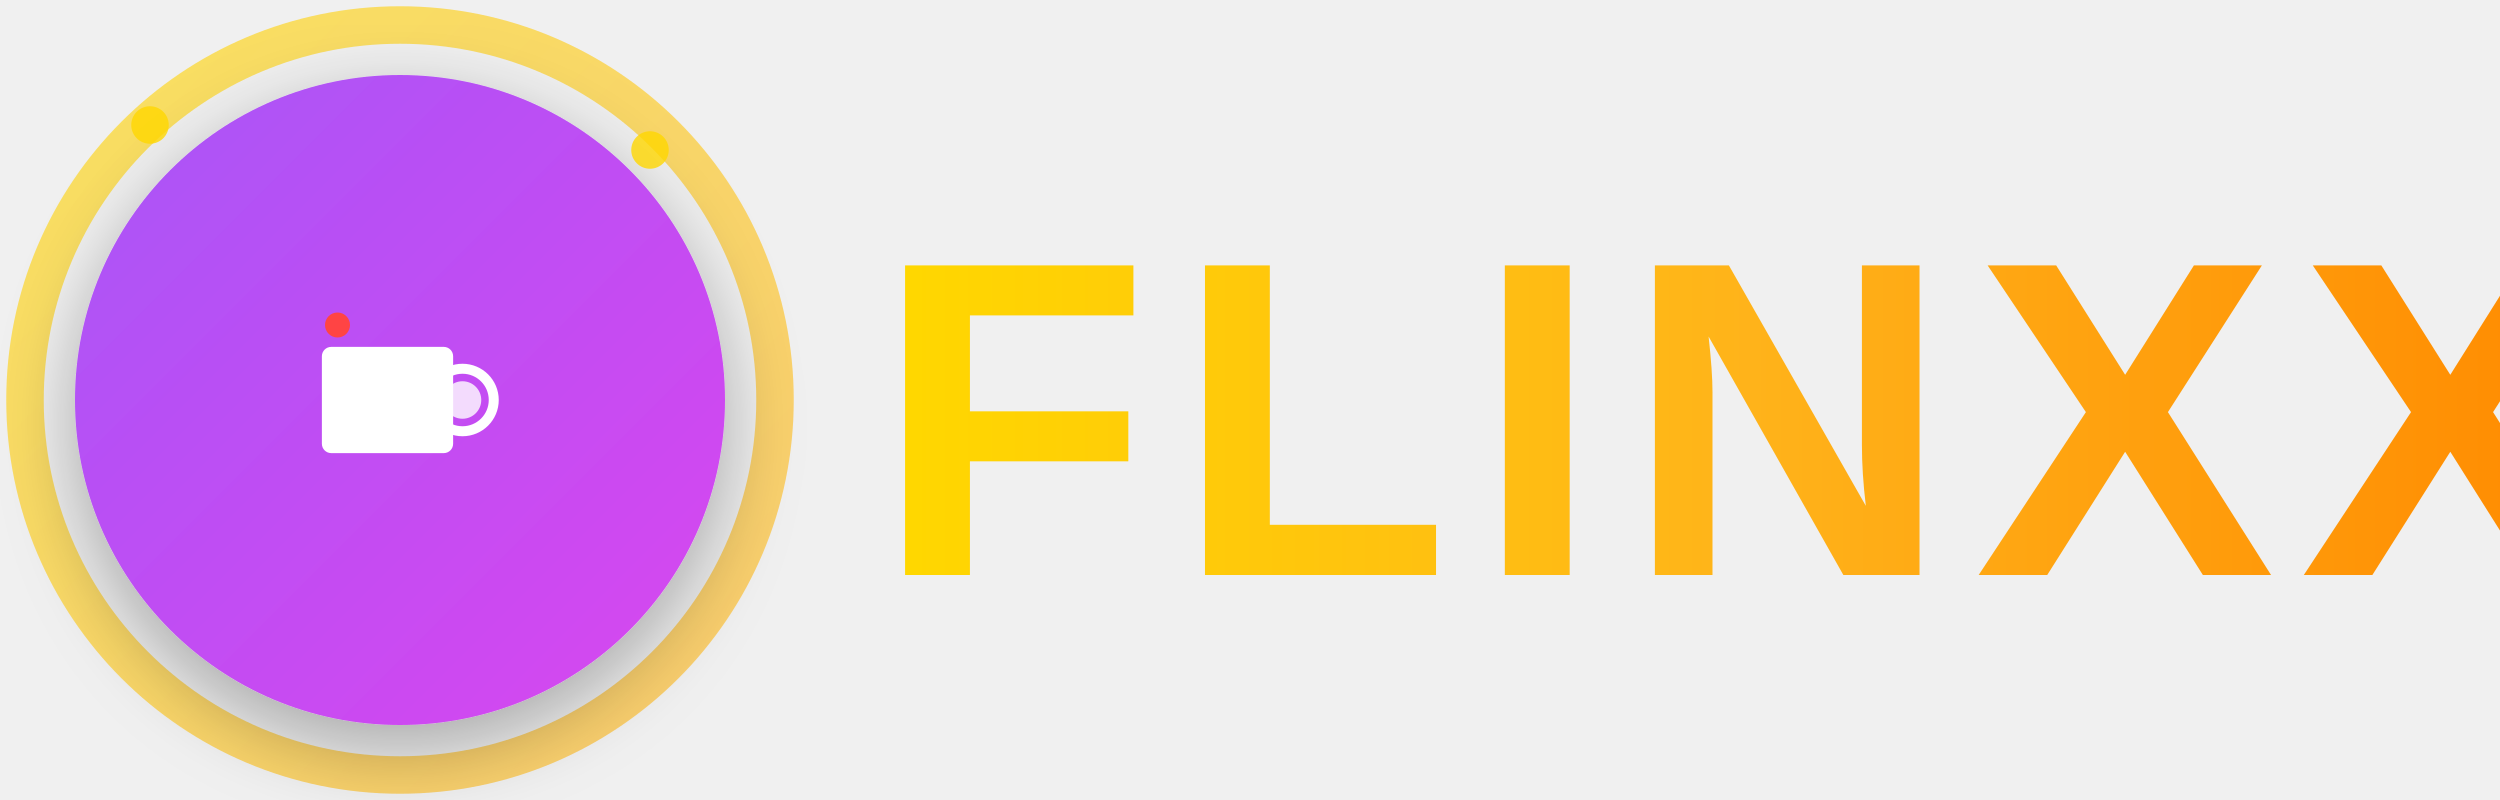
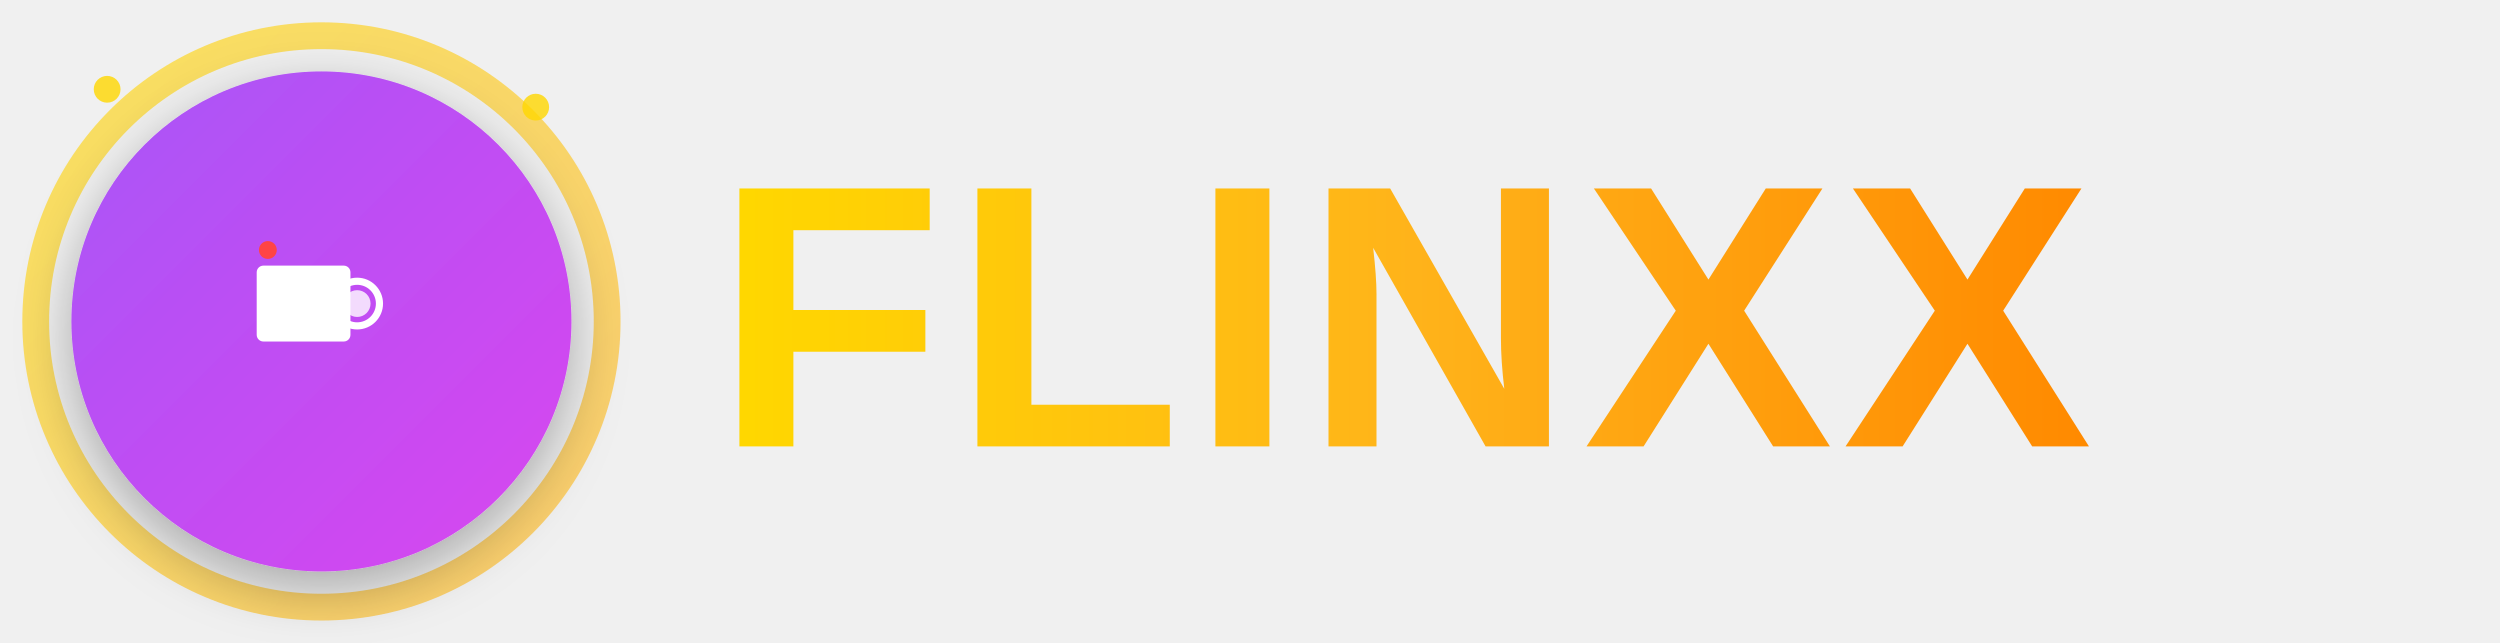
- <svg xmlns="http://www.w3.org/2000/svg" width="200" height="64" viewBox="0 0 200 64" fill="none">
+ <svg xmlns="http://www.w3.org/2000/svg" width="280" height="72" viewBox="0 0 280 72" fill="none">
  <g>
-     <circle cx="32" cy="32" r="30" fill="none" stroke="url(#circleGradient)" stroke-width="3" opacity="0.6" />
-     <circle cx="32" cy="32" r="26" fill="url(#iconGradient)" filter="url(#shadow)" />
-     <g transform="translate(24, 24)">
+     <circle cx="36" cy="36" r="32" fill="none" stroke="url(#circleGradient)" stroke-width="3" opacity="0.6" />
+     <circle cx="36" cy="36" r="28" fill="url(#iconGradient)" filter="url(#shadow)" />
+     <g transform="translate(27, 26)">
      <rect x="2" y="4" width="10" height="8" rx="0.5" fill="white" stroke="white" stroke-width="0.5" />
      <circle cx="13" cy="8" r="2.5" fill="none" stroke="white" stroke-width="0.8" />
      <circle cx="13" cy="8" r="1.5" fill="white" opacity="0.8" />
      <circle cx="3" cy="2" r="1" fill="#FF4444" />
    </g>
    <circle cx="12" cy="10" r="1.5" fill="#FFD700" opacity="0.8" />
-     <circle cx="52" cy="12" r="1.5" fill="#FFD700" opacity="0.8" />
+     <circle cx="60" cy="12" r="1.5" fill="#FFD700" opacity="0.8" />
  </g>
-   <text x="70" y="46" font-family="Arial, sans-serif" font-size="36" font-weight="900" fill="url(#textGradient)" letter-spacing="2">
+   <text x="80" y="50" font-family="Arial, sans-serif" font-size="42" font-weight="900" fill="url(#textGradient)" letter-spacing="1">
    FLINXX
  </text>
  <defs>
    <linearGradient id="circleGradient" x1="0%" y1="0%" x2="100%" y2="100%">
      <stop offset="0%" style="stop-color:#FFD700;stop-opacity:1" />
      <stop offset="100%" style="stop-color:#FFB31A;stop-opacity:1" />
    </linearGradient>
    <linearGradient id="iconGradient" x1="0%" y1="0%" x2="100%" y2="100%">
      <stop offset="0%" style="stop-color:#A855F7;stop-opacity:1" />
      <stop offset="100%" style="stop-color:#D946EF;stop-opacity:1" />
    </linearGradient>
    <linearGradient id="textGradient" x1="0%" y1="0%" x2="100%" y2="0%">
      <stop offset="0%" style="stop-color:#FFD700;stop-opacity:1" />
      <stop offset="50%" style="stop-color:#FFB31A;stop-opacity:1" />
      <stop offset="100%" style="stop-color:#FF8A00;stop-opacity:1" />
    </linearGradient>
    <filter id="shadow" x="-50%" y="-50%" width="200%" height="200%">
      <feDropShadow dx="0" dy="2" stdDeviation="3" flood-opacity="0.3" flood-color="#000000" />
    </filter>
  </defs>
</svg>
